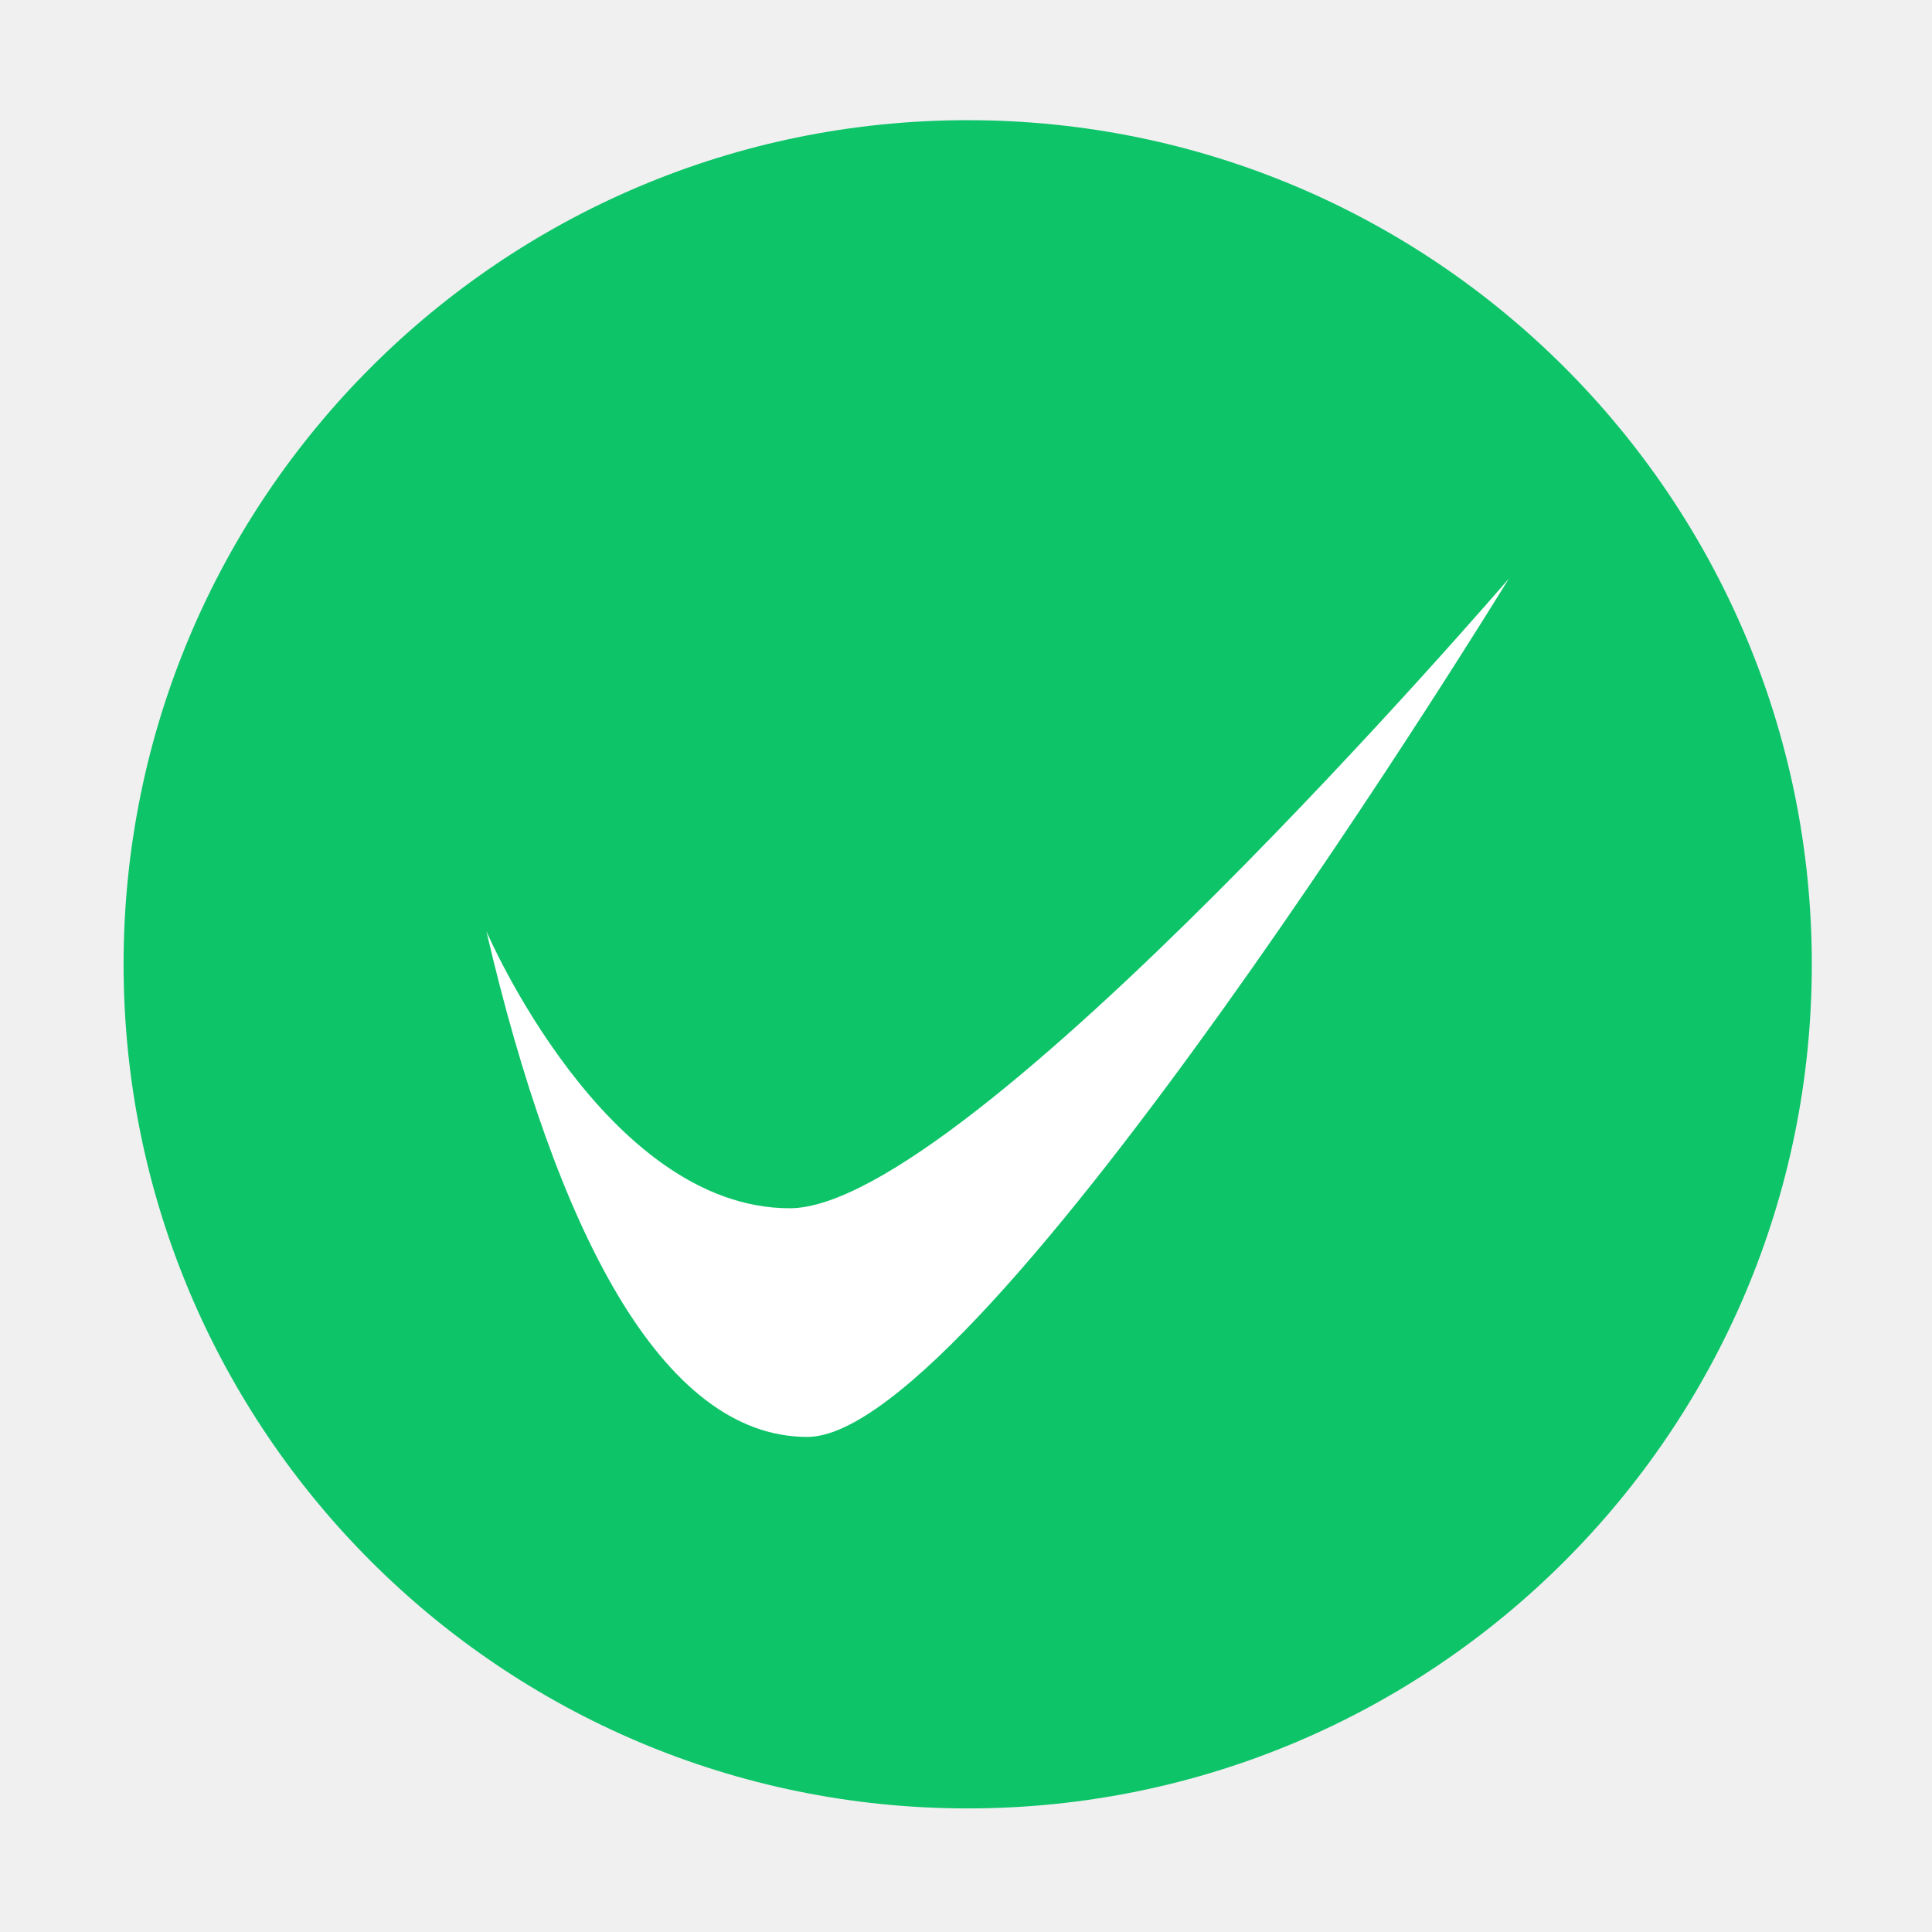
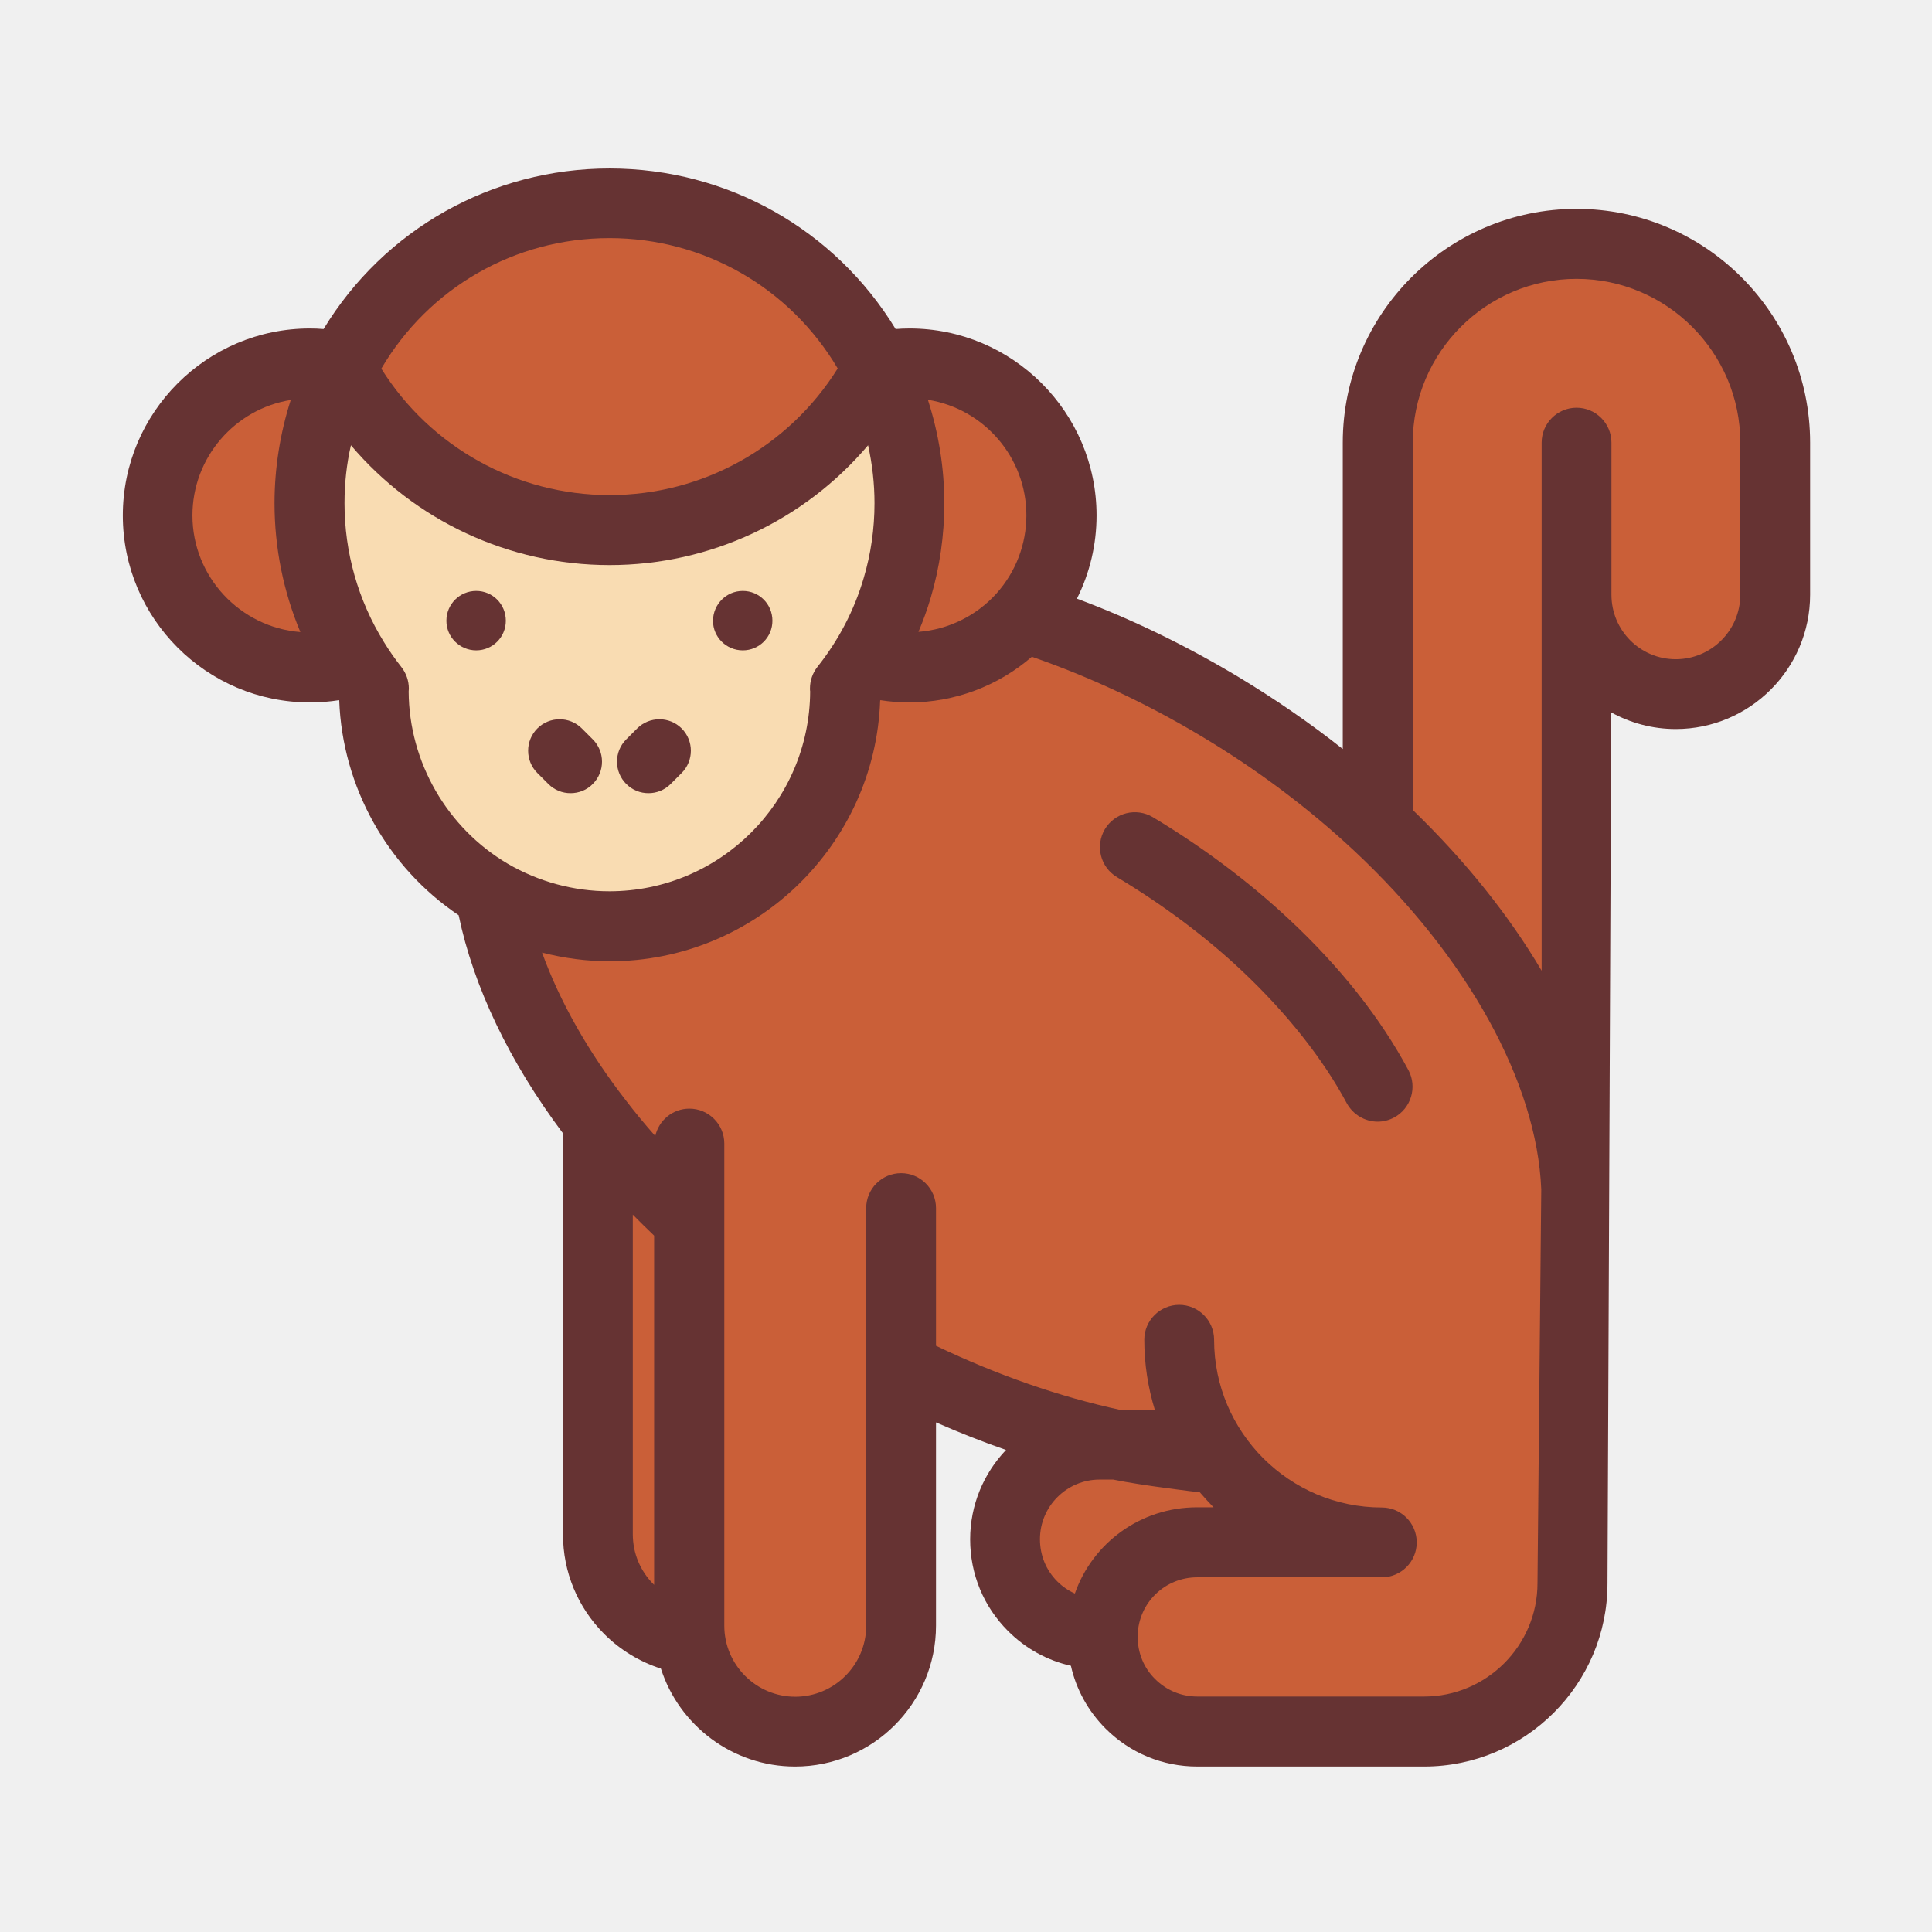
- <svg xmlns="http://www.w3.org/2000/svg" t="1523335088722" class="icon" style="" viewBox="0 0 1024 1024" version="1.1" p-id="2275" width="310" height="310">
+ <svg xmlns="http://www.w3.org/2000/svg" t="1523336309106" class="icon" style="" viewBox="0 0 1024 1024" version="1.1" p-id="864" width="200" height="200">
  <defs>
    <style type="text/css" />
  </defs>
-   <path d="M512.9 511.1m-447.4 0a447.4 447.4 0 1 0 894.8 0 447.4 447.4 0 1 0-894.8 0Z" fill="#0EC469" p-id="2276" />
-   <path d="M257.8 493.6s62.9 146.8 160.8 146.8c94.4 0 381.1-333.7 381.1-333.7S521.1 761.6 427.9 761.6c-77.5 0-133.4-110.7-170.1-268z" fill="#FFFFFF" p-id="2277" />
+   <path d="M959.4 234.6v80.6c0 39.3-32 71.2-71.2 71.2-12.4 0-24-3.2-34.2-8.8l-2 461.7c0 53.4-43.6 97-97.2 97H634.6c-18.3 0-35.6-7.1-48.6-20.1-9.3-9.3-15.6-20.8-18.4-33.3-12.5-2.8-24-9.1-33.3-18.4-13-13-20.1-30.2-20.1-48.6 0-18.3 7.2-35 19-47.4-12.4-4.3-24.8-9.2-37.1-14.6v107.7c0 41.2-33.5 74.7-74.7 74.7-33.2 0-61.5-21.9-71.1-51.9-11.2-3.6-21.6-9.9-30-18.3-14.1-14.1-21.9-32.9-21.9-52.8V600.7c-28.4-37.9-47.4-77.6-55.3-115.6-37.9-25.5-61.6-68.1-63.3-113.8-0.1-0.1-0.1-0.2-0.1-0.2-5 0.8-10.2 1.2-15.5 1.2-54.6 0-99.1-44.4-99.1-99.1 0-54.6 44.5-99.1 99.1-99.1 2.5 0 4.9 0.1 7.3 0.3 32.1-52.8 89.1-85.1 151.6-85.1s119.4 32.3 151.6 85.1c2.4-0.2 4.8-0.3 7.4-0.3 54.6 0 99.1 44.5 99.1 99.1 0 15.5-3.6 30.5-10.4 44.1 29 10.8 57.5 24.7 85.1 41.2 19.6 11.8 38.3 24.6 55.8 38.5V234.6c0-68.3 55.6-123.9 123.9-123.9 68.3 0 123.8 55.6 123.8 123.9z" fill="#663333" p-id="865" />
+   <path d="M922.4 234.6v80.6c0 18.8-15.3 34.2-34.2 34.2s-34.1-15.3-34.1-34.2v-80.6c0-10.2-8.3-18.5-18.5-18.5s-18.5 8.3-18.5 18.5v279.9c-17.3-29.3-40.3-58.1-68.3-85.2V234.6c0-47.9 39-86.8 86.8-86.8s86.8 39 86.8 86.8z" fill="#CA5F38" p-id="866" />
+   <path d="M816.9 630.4l-2 208.7c0 33.1-27 60.1-60.1 60.1H634.6c-8.5 0-16.4-3.3-22.4-9.3-6-5.9-9.2-13.9-9.2-22.3v-1c0.5-17.1 14.4-30.6 31.6-30.6h97.8c10.2 0 18.5-8.3 18.5-18.5s-8.3-18.5-18.5-18.5c-49 0-88.9-39.9-88.9-88.9 0-10.2-8.3-18.5-18.5-18.5s-18.5 8.3-18.5 18.5c0 13 2 25.4 5.6 37.2h-18.2c-32.4-7-65.4-18.5-97.8-34v-73c0-10.2-8.3-18.5-18.5-18.5s-18.5 8.3-18.5 18.5v221.4c0 20.7-16.9 37.6-37.6 37.6-20.7 0-37.6-16.9-37.6-37.6V606.1c0-10.2-8.3-18.5-18.5-18.5-8.9 0-16.2 6.2-18.1 14.5-5.5-6.2-10.7-12.5-15.6-18.9-20-25.8-35-52.4-44.4-78.3 11.7 3 23.7 4.6 35.9 4.6 77.3 0 140.6-61.6 143.3-138.2 0.1-0.1 0.1-0.1 0.1-0.2 5 0.8 10.2 1.2 15.5 1.2 23.9 0 46.9-8.7 64.8-24.2 30.6 10.6 60.8 24.7 90 42.2 29.6 17.7 56.7 38.1 80.7 60.5 60.3 56.4 97 123 99.3 179.6z" fill="#CA5F38" p-id="867" />
+   <path d="M746.5 567.2c4.8 9 1.4 20.3-7.6 25.1-2.8 1.5-5.8 2.2-8.7 2.2-6.6 0-13-3.6-16.4-9.8-12.7-23.7-32-48-55.7-70.3-19.5-18.3-41.8-34.9-66.1-49.5-8.8-5.3-11.6-16.6-6.4-25.4 5.3-8.8 16.6-11.6 25.4-6.4 26.5 15.9 50.9 34.2 72.3 54.2 27.2 25.4 48.4 52.3 63.2 79.9z" fill="#663333" p-id="868" />
+   <path d="M643.2 798.9h-8.7c-30 0-55.4 18.9-64.8 45.7-3.4-1.5-6.6-3.7-9.3-6.4-6-6-9.2-13.9-9.2-22.4 0-17.4 14.2-31.6 31.6-31.6h7.2c14.8 3.1 45.1 6.7 45.6 6.7h0.3c2.3 2.7 4.8 5.4 7.3 8zM544 273.1c0 15.3-5.6 30-15.8 41.4-10.7 11.9-25.6 19.2-41.4 20.4 2.5-5.9 4.7-12 6.5-18.1 4.8-16.2 7.2-33.1 7.2-50.1 0-18.6-3-37.1-8.7-54.8 29.6 4.7 52.2 30.4 52.2 61.2z" fill="#CA5F38" p-id="869" />
+   <path d="M463.5 266.7c0 13.5-1.9 26.8-5.7 39.6-5 17.1-13.3 33-24.5 47.1-2.6 3.3-4 7.3-4 11.5 0 0.6 0 1.1 0.1 1.6-0.3 58.5-47.9 105.9-106.4 105.9-19 0-37.6-5.1-53.9-14.6-32.2-19-52.3-53.9-52.5-91.3 0-0.5 0.1-1 0.1-1.5 0-4.2-1.4-8.2-4-11.5-3.3-4.2-6.4-8.6-9.2-13.2-13.7-22.1-20.9-47.5-20.9-73.6 0-10.5 1.1-20.7 3.4-30.7 33.7 39.8 83.6 63.5 137.1 63.5s103.3-23.7 137-63.5c2.2 9.9 3.4 20.2 3.4 30.7z" fill="#F9DCB2" p-id="870" />
+   <path d="M393.7 313.2c8.7 0 15.7 7 15.7 15.8 0 8.7-7 15.7-15.7 15.7s-15.8-7-15.8-15.7c0.1-8.8 7.1-15.8 15.8-15.8z" fill="#663333" p-id="871" />
+   <path d="M323 126.2c50.1 0 95.7 26.3 121 69.1-26 41.6-71.5 67.1-120.9 67.1-49.5 0-95-25.5-121-67 25.2-42.9 70.8-69.2 120.9-69.2z" fill="#CA5F38" p-id="872" />
+   <path d="M361.3 386.1c6.5 6.5 6.5 17.1 0 23.6l-5.8 5.8c-3.3 3.3-7.5 4.9-11.8 4.9-4.3 0-8.5-1.6-11.8-4.9-6.5-6.5-6.5-17.1 0-23.6l5.8-5.8c6.5-6.5 17.1-6.5 23.6 0z" fill="#663333" p-id="873" />
+   <path d="M346.7 654.9V840l-0.3-0.3c-7.1-7.1-11-16.5-11-26.6V643.8c3.7 3.7 7.5 7.5 11.3 11.1z" fill="#CA5F38" p-id="874" />
+   <path d="M314.2 391.9c6.5 6.5 6.5 17.1 0 23.6-3.2 3.3-7.5 4.9-11.8 4.9s-8.5-1.6-11.8-4.9l-5.8-5.8c-6.5-6.5-6.5-17.1 0-23.6s17.1-6.5 23.6 0l5.8 5.8zM252.4 313.2c8.7 0 15.7 7 15.7 15.8 0 8.7-7 15.7-15.7 15.7s-15.8-7-15.8-15.7c0-8.8 7.1-15.8 15.8-15.8z" fill="#663333" p-id="875" />
+   <path d="M145.5 266.7c0 23.6 4.7 46.8 13.7 68.3-31.9-2.5-57.2-29.3-57.2-61.8 0-30.8 22.6-56.5 52.1-61.2-5.6 17.5-8.6 36.1-8.6 54.7z" fill="#CA5F38" p-id="876" />
</svg>
